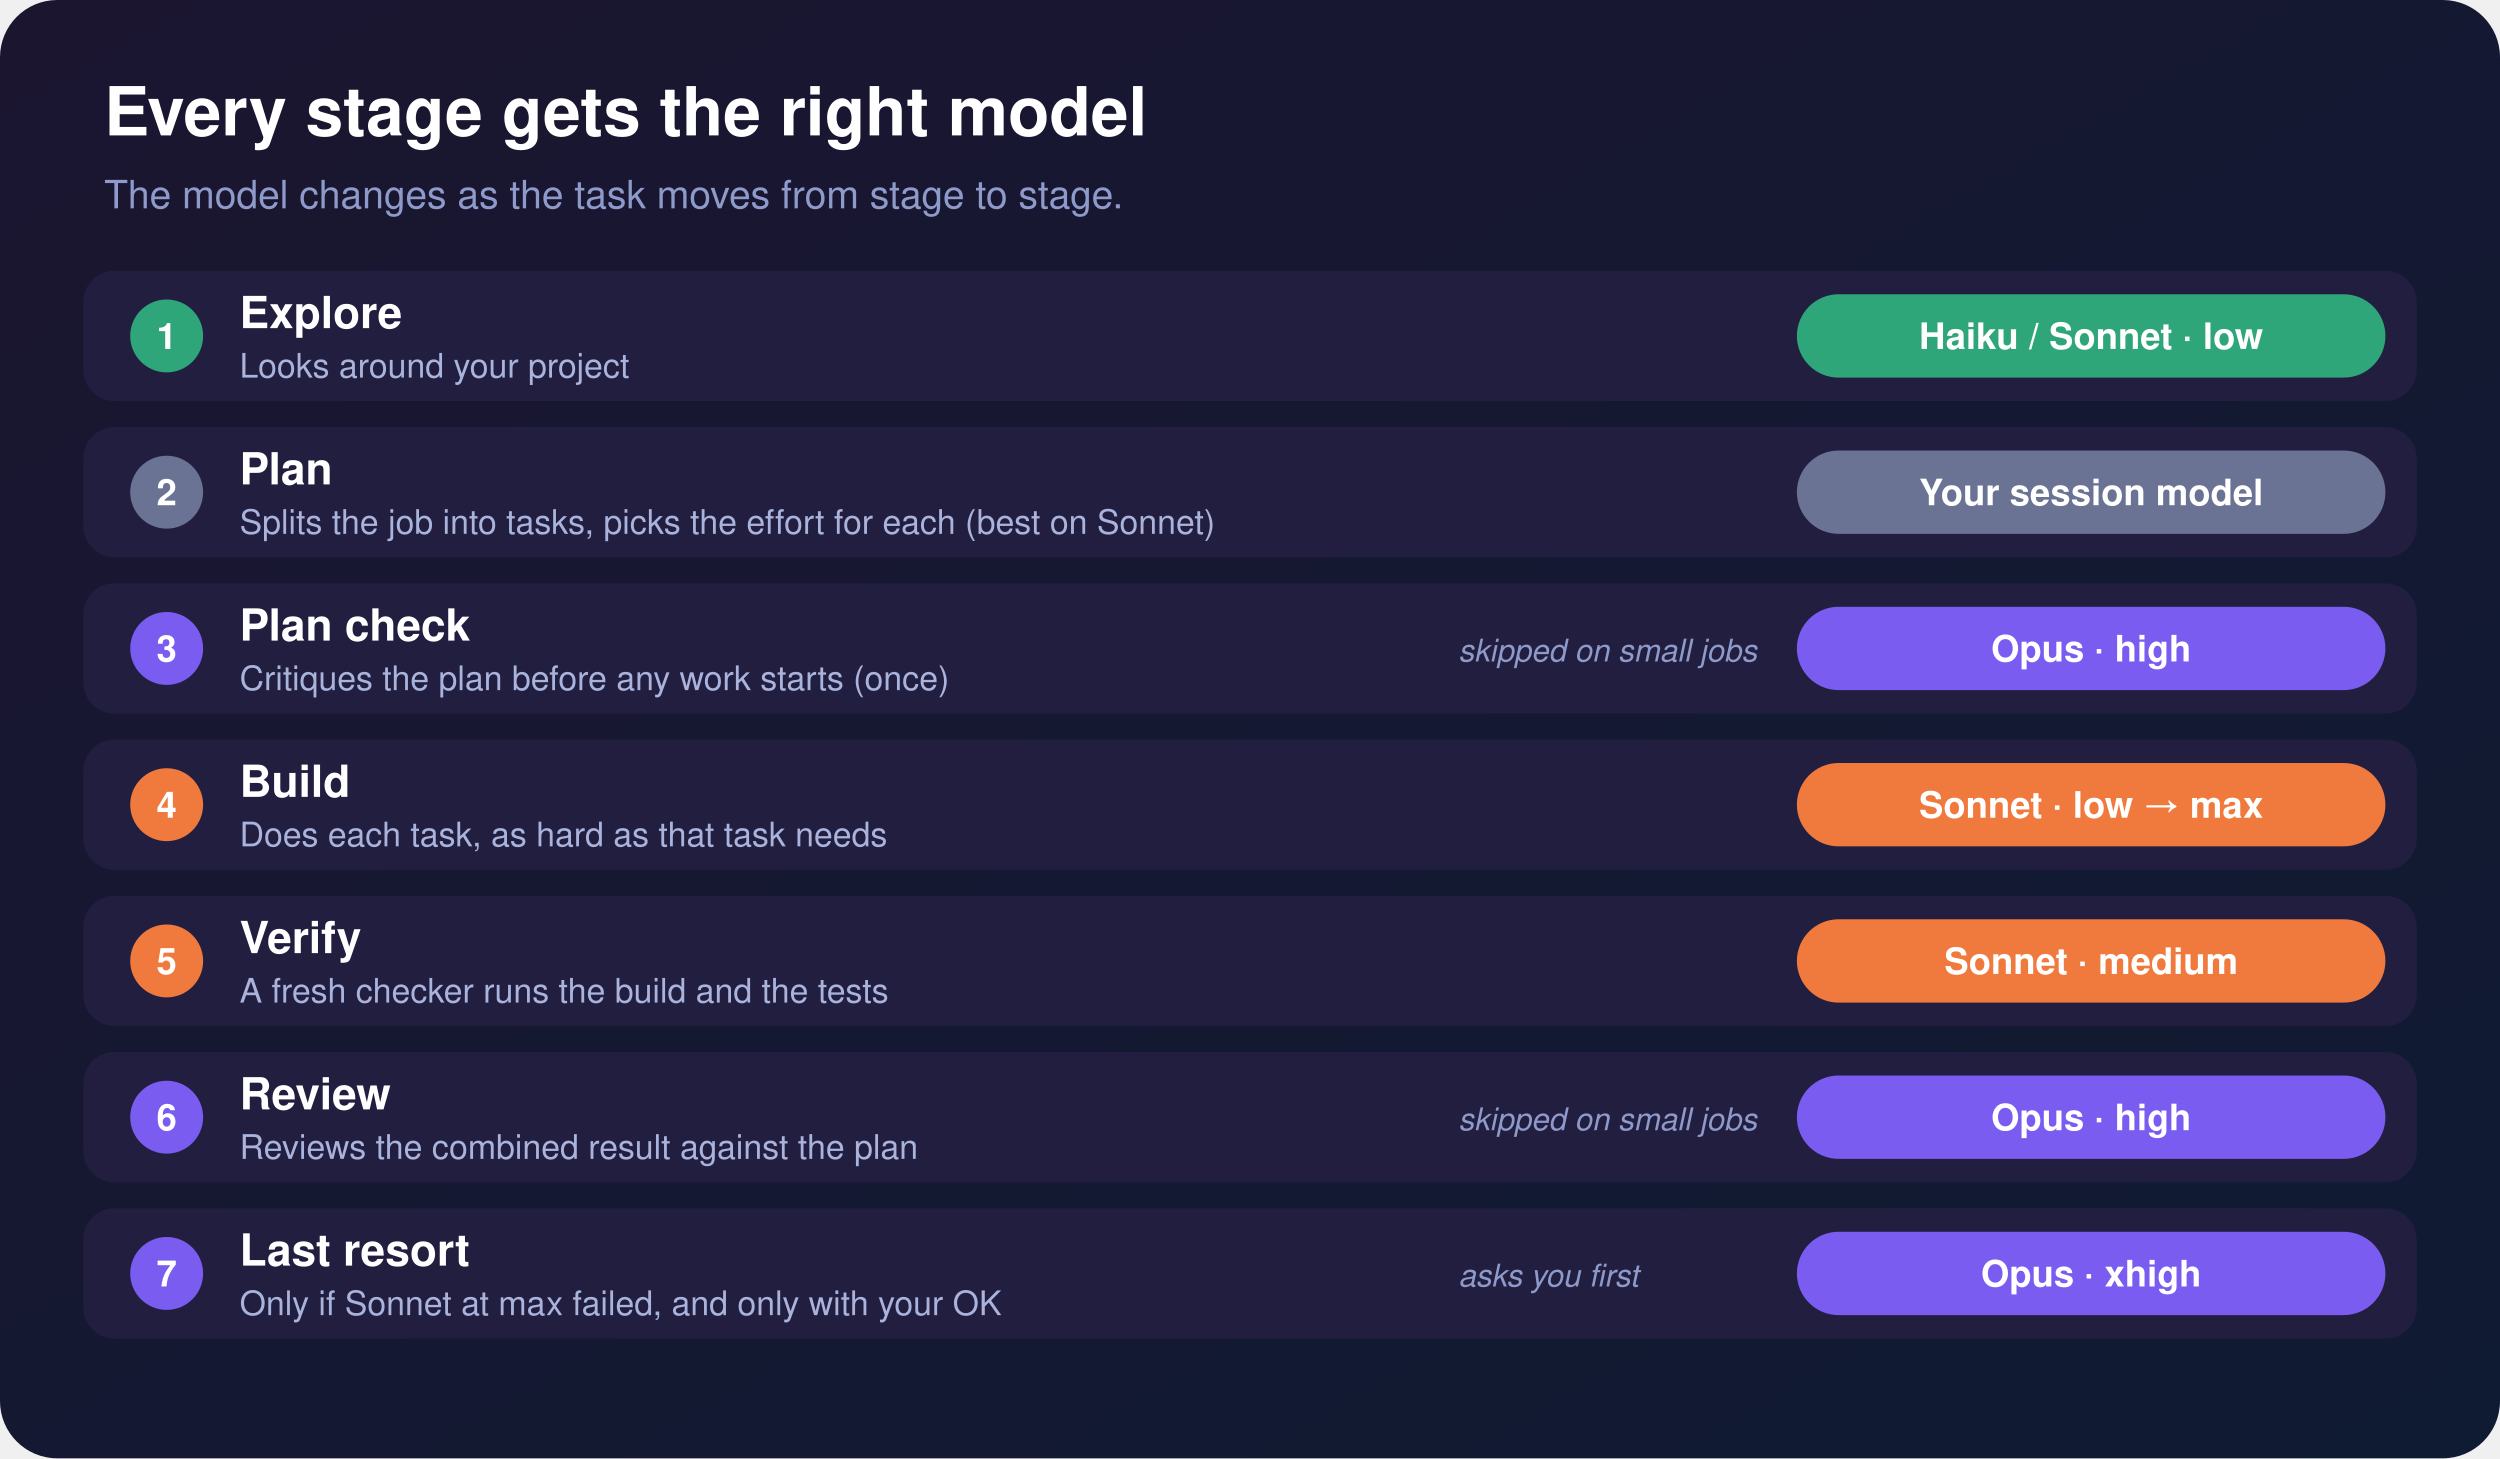
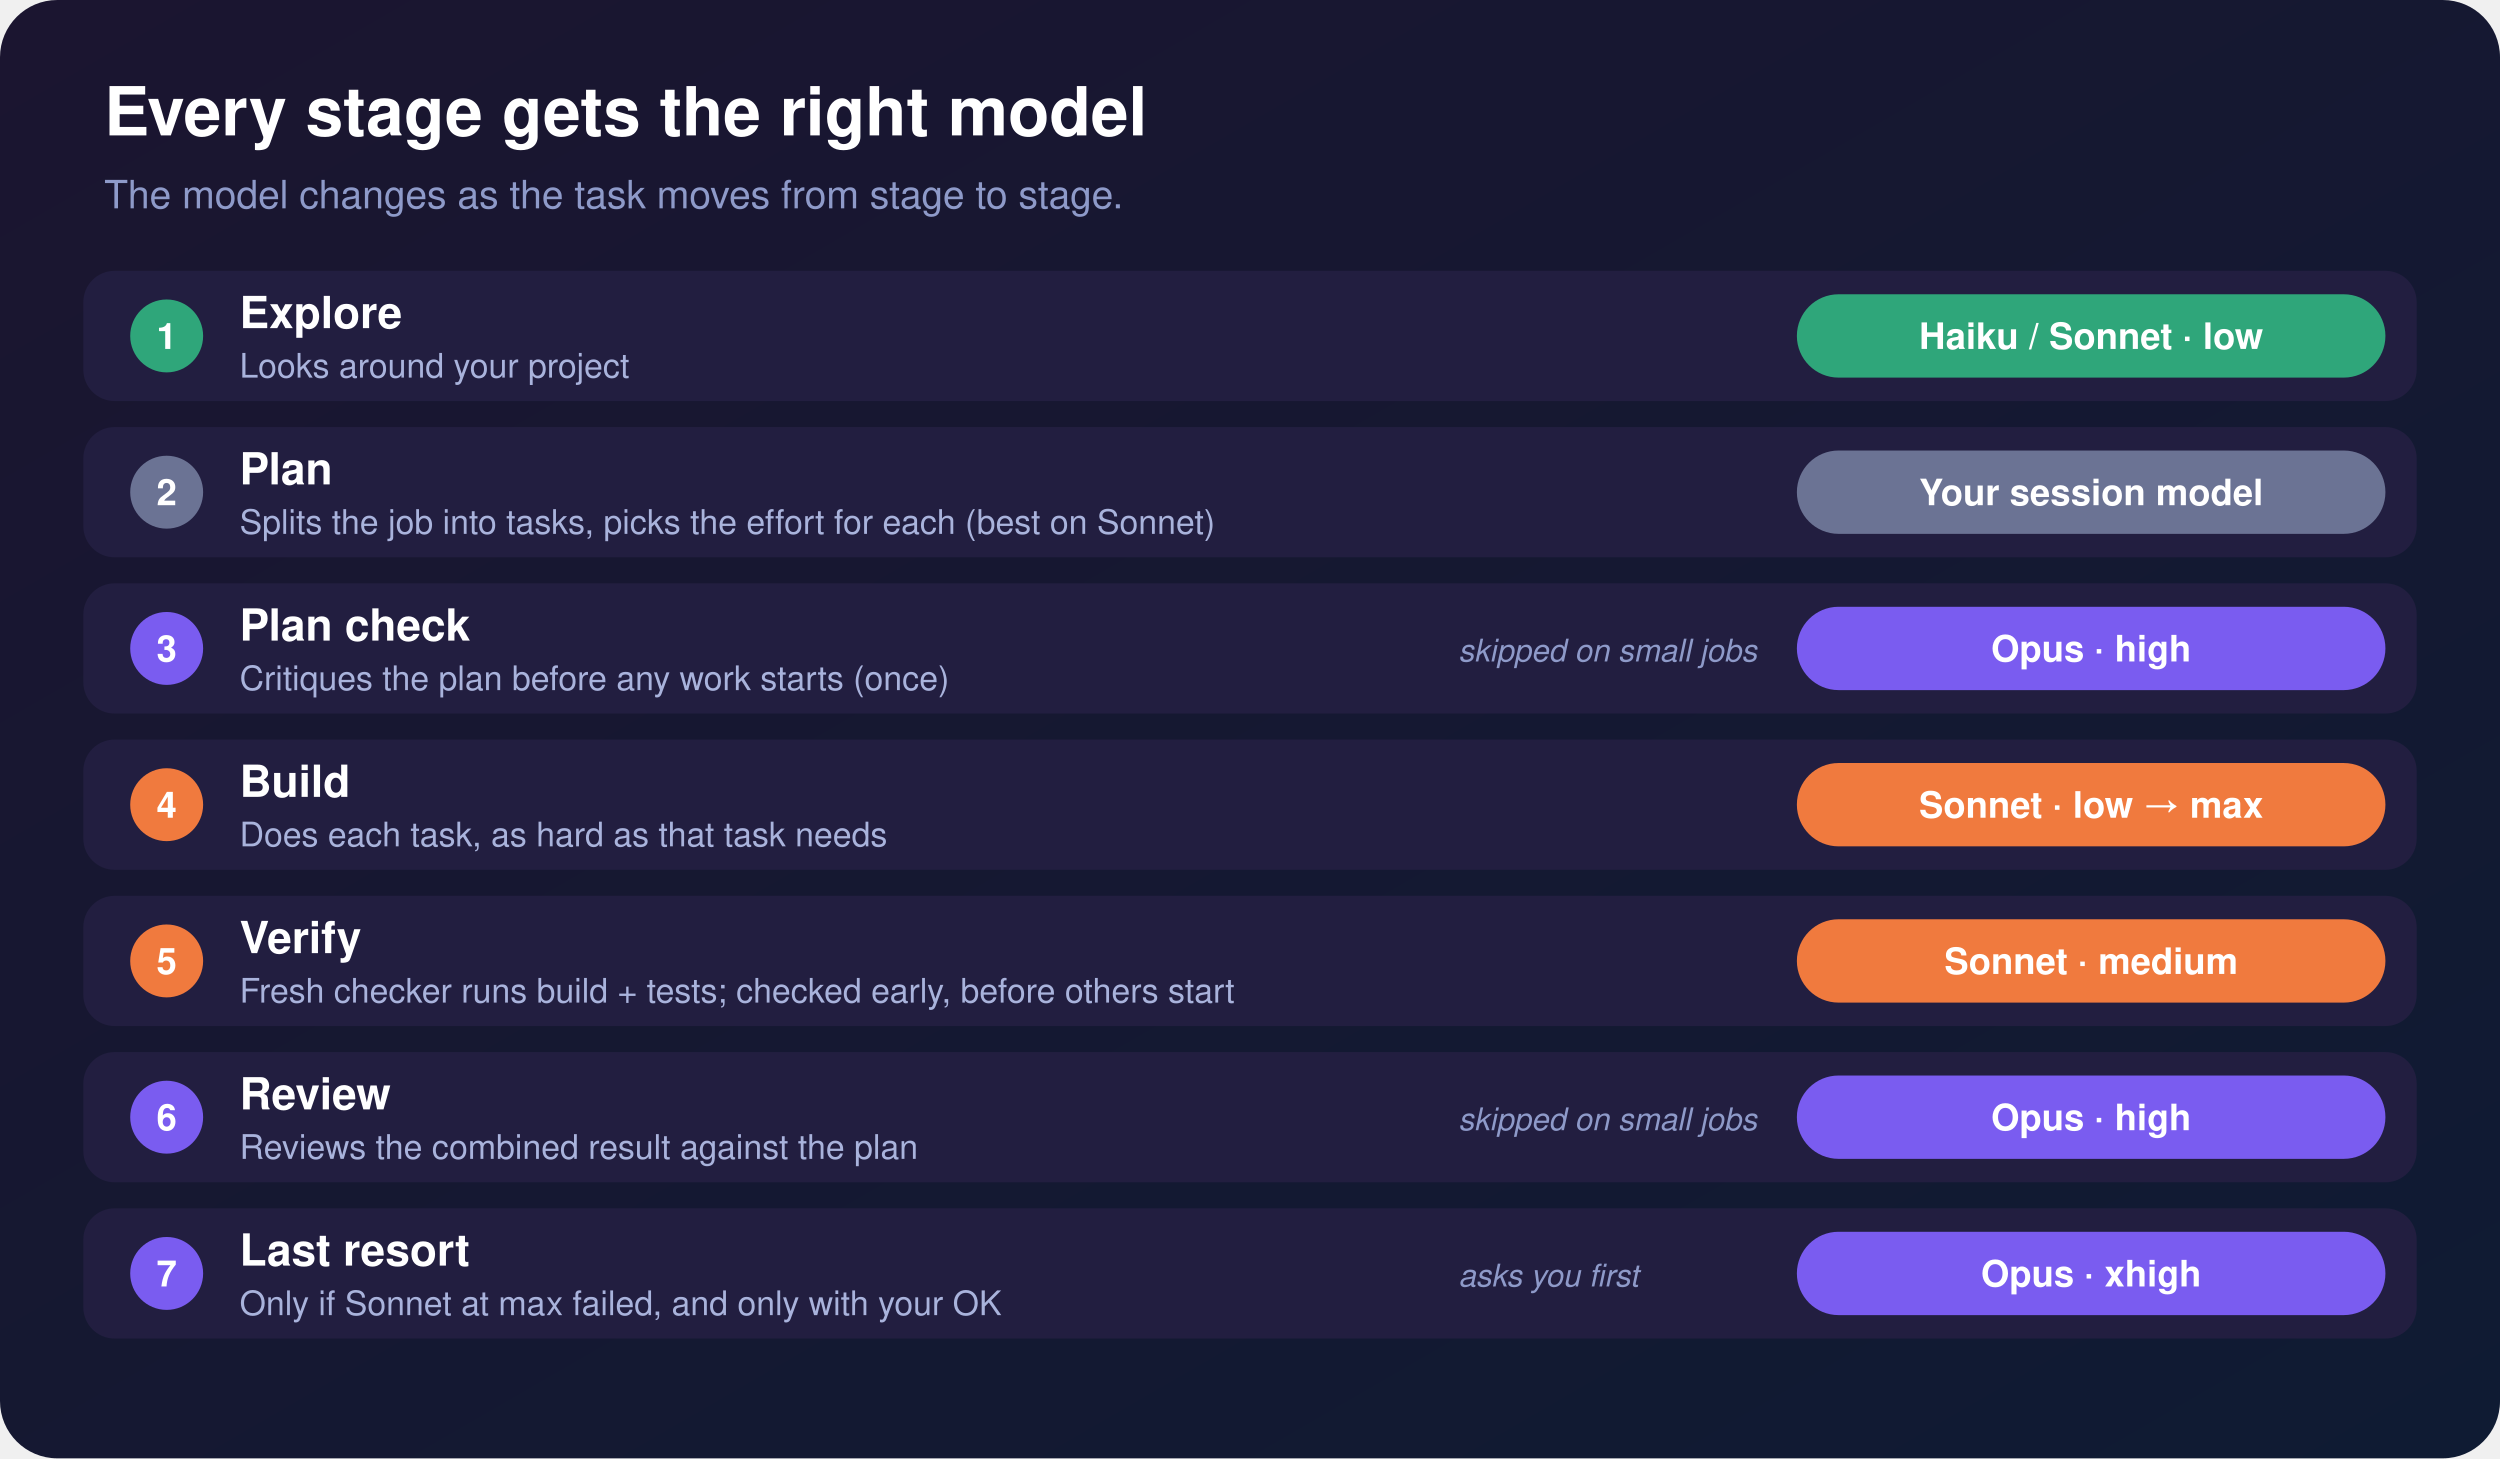
<svg xmlns="http://www.w3.org/2000/svg" viewBox="0 0 960 560" width="960" height="560" role="img" aria-label="duo stages and the model used at each stage">
  <defs>
    <linearGradient id="bg" x1="0" y1="0" x2="1" y2="1">
      <stop offset="0" stop-color="#1B1530" />
      <stop offset="1" stop-color="#0F1B33" />
    </linearGradient>
  </defs>
  <rect width="960" height="560" rx="22" fill="url(#bg)" />
  <g font-family="-apple-system, 'SF Pro Display', 'Segoe UI', Helvetica, Arial, sans-serif">
    <text x="40" y="52" font-size="26" font-weight="800" fill="#FFFFFF">Every stage gets the right model</text>
    <text x="40" y="80" font-size="15" fill="#8E9AC9">The model changes as the task moves from stage to stage.</text>
    <rect x="32" y="104" width="896" height="50" rx="12" fill="#221E40" />
    <circle cx="64" cy="129" r="14" fill="#2FA67A" />
    <text x="64" y="134" font-size="14" font-weight="700" fill="#FFFFFF" text-anchor="middle">1</text>
    <text x="92" y="126" font-size="17" font-weight="700" fill="#FFFFFF">Explore</text>
    <text x="92" y="145" font-size="13" fill="#A9B3DC">Looks around your project</text>
    <rect x="690" y="113" width="226" height="32" rx="16" fill="#2FA67A" />
    <text x="803" y="134" font-size="14" font-weight="700" fill="#FFFFFF" text-anchor="middle">Haiku / Sonnet · low</text>
    <rect x="32" y="164" width="896" height="50" rx="12" fill="#221E40" />
    <circle cx="64" cy="189" r="14" fill="#6B7394" />
    <text x="64" y="194" font-size="14" font-weight="700" fill="#FFFFFF" text-anchor="middle">2</text>
    <text x="92" y="186" font-size="17" font-weight="700" fill="#FFFFFF">Plan</text>
    <text x="92" y="205" font-size="13" fill="#A9B3DC">Splits the job into tasks, picks the effort for each (best on Sonnet)</text>
    <rect x="690" y="173" width="226" height="32" rx="16" fill="#6B7394" />
    <text x="803" y="194" font-size="14" font-weight="700" fill="#FFFFFF" text-anchor="middle">Your session model</text>
    <rect x="32" y="224" width="896" height="50" rx="12" fill="#221E40" />
    <circle cx="64" cy="249" r="14" fill="#7A5CF0" />
    <text x="64" y="254" font-size="14" font-weight="700" fill="#FFFFFF" text-anchor="middle">3</text>
    <text x="92" y="246" font-size="17" font-weight="700" fill="#FFFFFF">Plan check</text>
    <text x="92" y="265" font-size="13" fill="#A9B3DC">Critiques the plan before any work starts (once)</text>
    <text x="560" y="254" font-size="12" font-style="italic" fill="#8E9AC9">skipped on small jobs</text>
    <rect x="690" y="233" width="226" height="32" rx="16" fill="#7A5CF0" />
    <text x="803" y="254" font-size="14" font-weight="700" fill="#FFFFFF" text-anchor="middle">Opus · high</text>
    <rect x="32" y="284" width="896" height="50" rx="12" fill="#221E40" />
    <circle cx="64" cy="309" r="14" fill="#F07A3E" />
    <text x="64" y="314" font-size="14" font-weight="700" fill="#FFFFFF" text-anchor="middle">4</text>
    <text x="92" y="306" font-size="17" font-weight="700" fill="#FFFFFF">Build</text>
    <text x="92" y="325" font-size="13" fill="#A9B3DC">Does each task, as hard as that task needs</text>
    <rect x="690" y="293" width="226" height="32" rx="16" fill="#F07A3E" />
    <text x="803" y="314" font-size="14" font-weight="700" fill="#FFFFFF" text-anchor="middle">Sonnet · low → max</text>
    <rect x="32" y="344" width="896" height="50" rx="12" fill="#221E40" />
    <circle cx="64" cy="369" r="14" fill="#F07A3E" />
    <text x="64" y="374" font-size="14" font-weight="700" fill="#FFFFFF" text-anchor="middle">5</text>
    <text x="92" y="366" font-size="17" font-weight="700" fill="#FFFFFF">Verify</text>
-     <text x="92" y="385" font-size="13" fill="#A9B3DC">A fresh checker runs the build and the tests</text>
+     <text x="92" y="385" font-size="13" fill="#A9B3DC">Fresh checker runs build + tests; checked early, before others start</text>
    <rect x="690" y="353" width="226" height="32" rx="16" fill="#F07A3E" />
    <text x="803" y="374" font-size="14" font-weight="700" fill="#FFFFFF" text-anchor="middle">Sonnet · medium</text>
    <rect x="32" y="404" width="896" height="50" rx="12" fill="#221E40" />
    <circle cx="64" cy="429" r="14" fill="#7A5CF0" />
    <text x="64" y="434" font-size="14" font-weight="700" fill="#FFFFFF" text-anchor="middle">6</text>
    <text x="92" y="426" font-size="17" font-weight="700" fill="#FFFFFF">Review</text>
    <text x="92" y="445" font-size="13" fill="#A9B3DC">Reviews the combined result against the plan</text>
    <text x="560" y="434" font-size="12" font-style="italic" fill="#8E9AC9">skipped on small jobs</text>
    <rect x="690" y="413" width="226" height="32" rx="16" fill="#7A5CF0" />
    <text x="803" y="434" font-size="14" font-weight="700" fill="#FFFFFF" text-anchor="middle">Opus · high</text>
    <rect x="32" y="464" width="896" height="50" rx="12" fill="#221E40" />
    <circle cx="64" cy="489" r="14" fill="#7A5CF0" />
    <text x="64" y="494" font-size="14" font-weight="700" fill="#FFFFFF" text-anchor="middle">7</text>
    <text x="92" y="486" font-size="17" font-weight="700" fill="#FFFFFF">Last resort</text>
    <text x="92" y="505" font-size="13" fill="#A9B3DC">Only if Sonnet at max failed, and only with your OK</text>
    <text x="560" y="494" font-size="12" font-style="italic" fill="#8E9AC9">asks you first</text>
    <rect x="690" y="473" width="226" height="32" rx="16" fill="#7A5CF0" />
    <text x="803" y="494" font-size="14" font-weight="700" fill="#FFFFFF" text-anchor="middle">Opus · xhigh</text>
  </g>
</svg>
